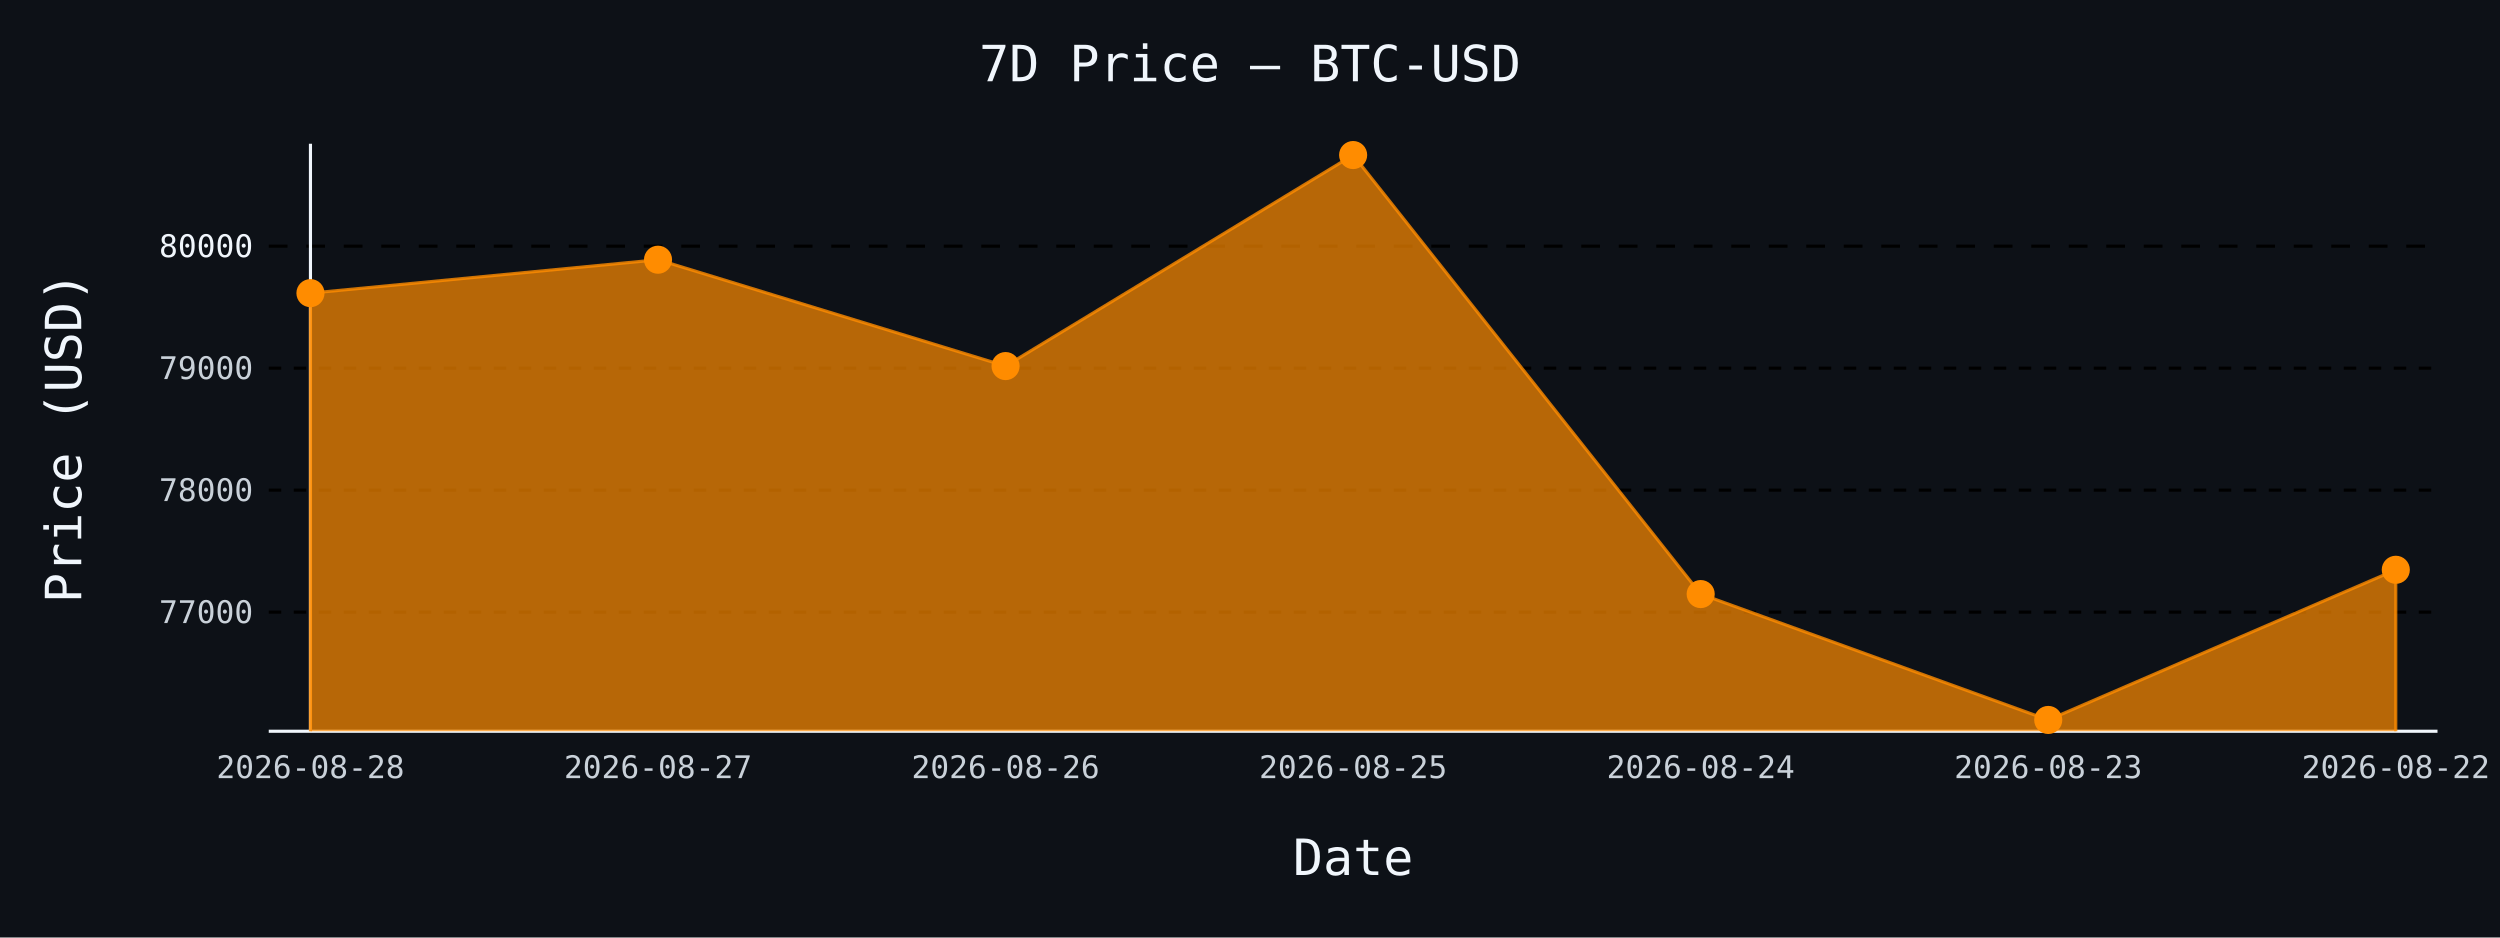
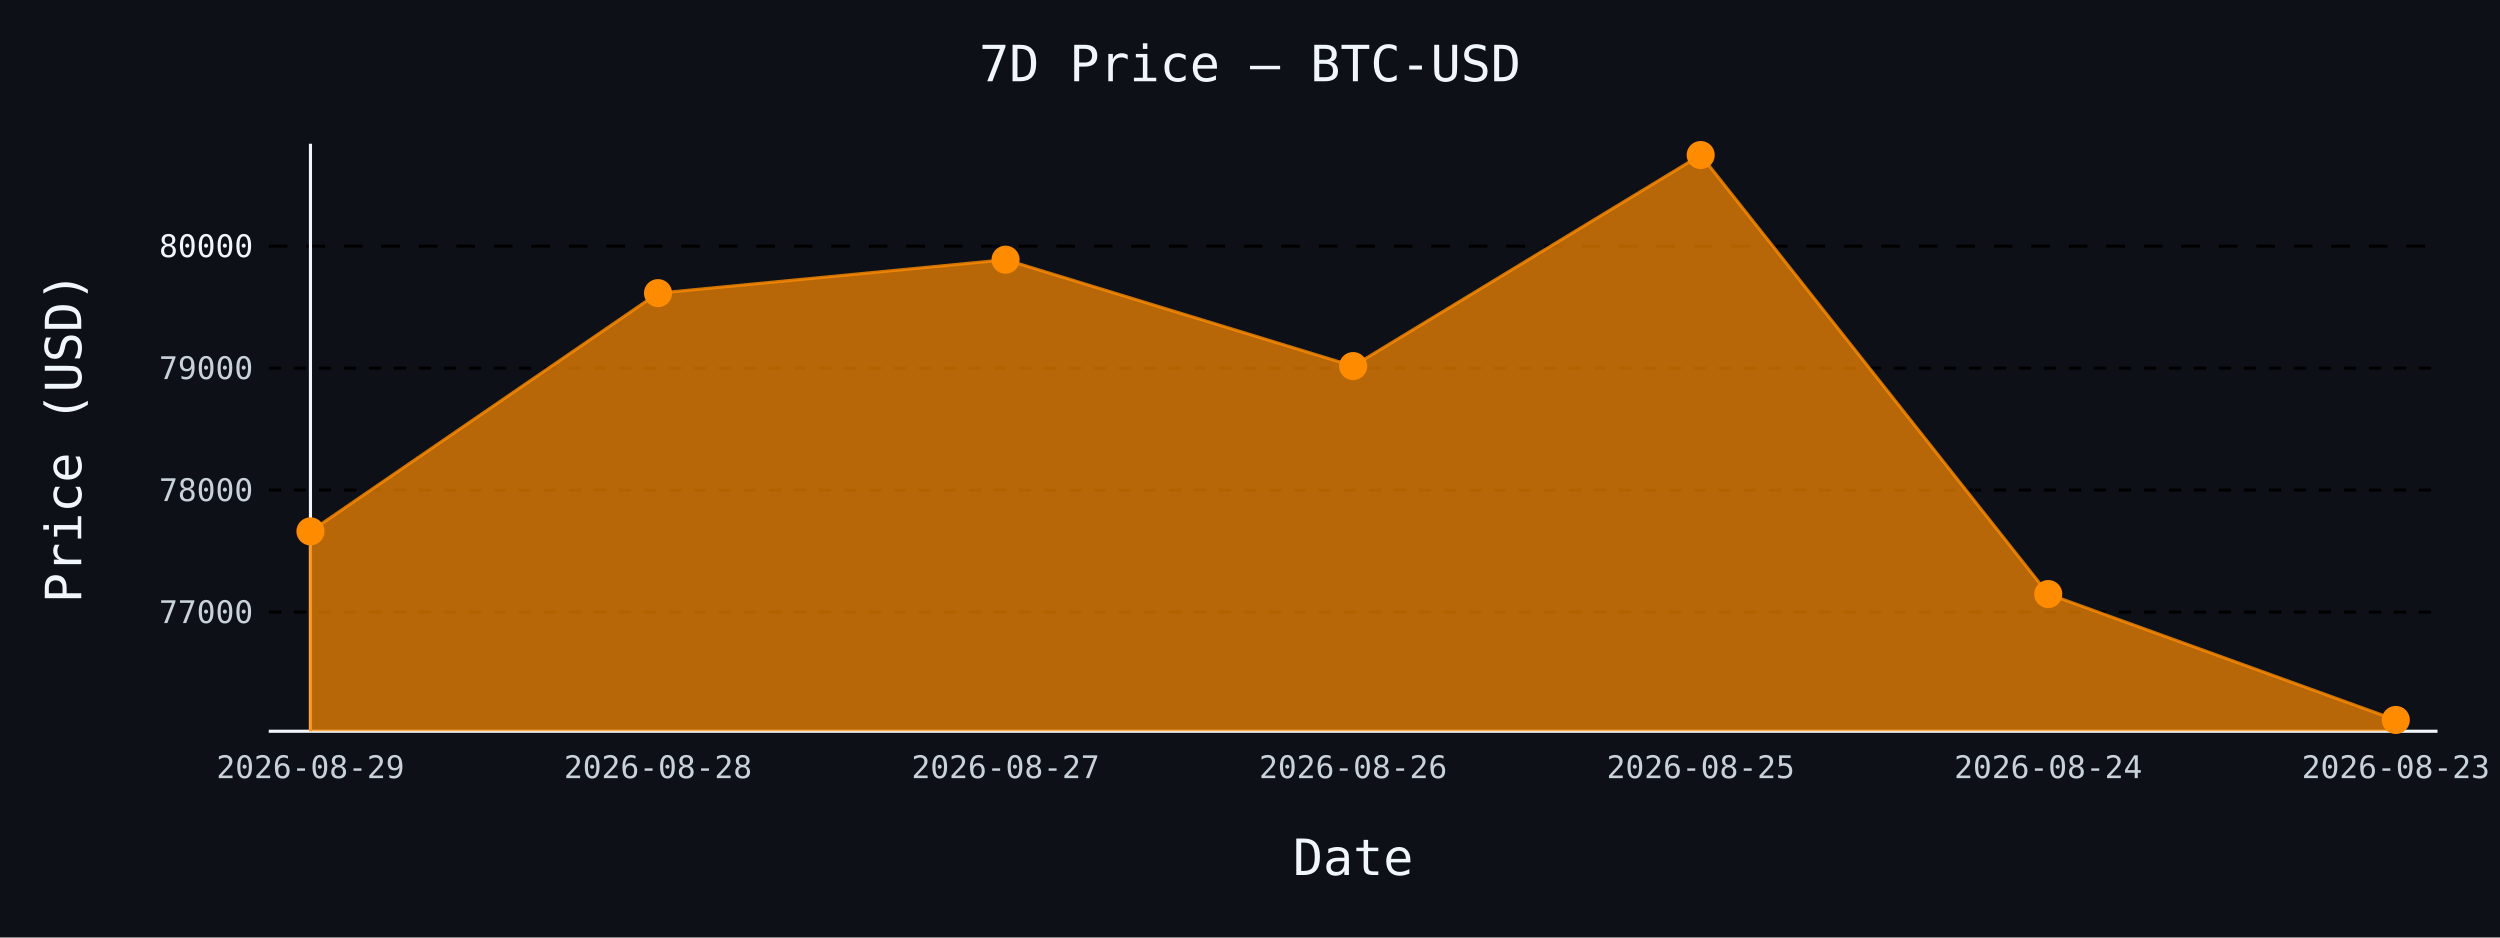
- <svg xmlns="http://www.w3.org/2000/svg" id="chart-16b9ac20-e5fe-4c09-8f69-9a2c64c506f5" class="pygal-chart" viewBox="0 0 800 300">
+ <svg xmlns="http://www.w3.org/2000/svg" id="chart-003d4d41-821d-48a2-a341-37c66bb92e98" class="pygal-chart" viewBox="0 0 800 300">
  <defs>
-     <style type="text/css">#chart-16b9ac20-e5fe-4c09-8f69-9a2c64c506f5{-webkit-user-select:none;-webkit-font-smoothing:antialiased;font-family:monospace}#chart-16b9ac20-e5fe-4c09-8f69-9a2c64c506f5 .title{font-family:monospace;font-size:16px}#chart-16b9ac20-e5fe-4c09-8f69-9a2c64c506f5 .legends .legend text{font-family:monospace;font-size:14px}#chart-16b9ac20-e5fe-4c09-8f69-9a2c64c506f5 .axis text{font-family:monospace;font-size:10px}#chart-16b9ac20-e5fe-4c09-8f69-9a2c64c506f5 .axis text.major{font-family:monospace;font-size:10px}#chart-16b9ac20-e5fe-4c09-8f69-9a2c64c506f5 .text-overlay text.value{font-family:monospace;font-size:16px}#chart-16b9ac20-e5fe-4c09-8f69-9a2c64c506f5 .text-overlay text.label{font-family:monospace;font-size:10px}#chart-16b9ac20-e5fe-4c09-8f69-9a2c64c506f5 .tooltip{font-family:monospace;font-size:14px}#chart-16b9ac20-e5fe-4c09-8f69-9a2c64c506f5 text.no_data{font-family:monospace;font-size:64px}
- #chart-16b9ac20-e5fe-4c09-8f69-9a2c64c506f5{background-color:#0d1117}#chart-16b9ac20-e5fe-4c09-8f69-9a2c64c506f5 path,#chart-16b9ac20-e5fe-4c09-8f69-9a2c64c506f5 line,#chart-16b9ac20-e5fe-4c09-8f69-9a2c64c506f5 rect,#chart-16b9ac20-e5fe-4c09-8f69-9a2c64c506f5 circle{-webkit-transition:150ms;-moz-transition:150ms;transition:150ms}#chart-16b9ac20-e5fe-4c09-8f69-9a2c64c506f5 .graph &gt; .background{fill:#0d1117}#chart-16b9ac20-e5fe-4c09-8f69-9a2c64c506f5 .plot &gt; .background{fill:#0d1117}#chart-16b9ac20-e5fe-4c09-8f69-9a2c64c506f5 .graph{fill:#c9d1d9}#chart-16b9ac20-e5fe-4c09-8f69-9a2c64c506f5 text.no_data{fill:#f0f6fc}#chart-16b9ac20-e5fe-4c09-8f69-9a2c64c506f5 .title{fill:#f0f6fc}#chart-16b9ac20-e5fe-4c09-8f69-9a2c64c506f5 .legends .legend text{fill:#c9d1d9}#chart-16b9ac20-e5fe-4c09-8f69-9a2c64c506f5 .legends .legend:hover text{fill:#f0f6fc}#chart-16b9ac20-e5fe-4c09-8f69-9a2c64c506f5 .axis .line{stroke:#f0f6fc}#chart-16b9ac20-e5fe-4c09-8f69-9a2c64c506f5 .axis .guide.line{stroke:#8b949e}#chart-16b9ac20-e5fe-4c09-8f69-9a2c64c506f5 .axis .major.line{stroke:#c9d1d9}#chart-16b9ac20-e5fe-4c09-8f69-9a2c64c506f5 .axis text.major{fill:#f0f6fc}#chart-16b9ac20-e5fe-4c09-8f69-9a2c64c506f5 .axis.y .guides:hover .guide.line,#chart-16b9ac20-e5fe-4c09-8f69-9a2c64c506f5 .line-graph .axis.x .guides:hover .guide.line,#chart-16b9ac20-e5fe-4c09-8f69-9a2c64c506f5 .stackedline-graph .axis.x .guides:hover .guide.line,#chart-16b9ac20-e5fe-4c09-8f69-9a2c64c506f5 .xy-graph .axis.x .guides:hover .guide.line{stroke:#f0f6fc}#chart-16b9ac20-e5fe-4c09-8f69-9a2c64c506f5 .axis .guides:hover text{fill:#f0f6fc}#chart-16b9ac20-e5fe-4c09-8f69-9a2c64c506f5 .reactive{fill-opacity:.7;stroke-opacity:.8;stroke-width:1}#chart-16b9ac20-e5fe-4c09-8f69-9a2c64c506f5 .ci{stroke:#c9d1d9}#chart-16b9ac20-e5fe-4c09-8f69-9a2c64c506f5 .reactive.active,#chart-16b9ac20-e5fe-4c09-8f69-9a2c64c506f5 .active .reactive{fill-opacity:.8;stroke-opacity:.9;stroke-width:4}#chart-16b9ac20-e5fe-4c09-8f69-9a2c64c506f5 .ci .reactive.active{stroke-width:1.5}#chart-16b9ac20-e5fe-4c09-8f69-9a2c64c506f5 .series text{fill:#f0f6fc}#chart-16b9ac20-e5fe-4c09-8f69-9a2c64c506f5 .tooltip rect{fill:#0d1117;stroke:#f0f6fc;-webkit-transition:opacity 150ms;-moz-transition:opacity 150ms;transition:opacity 150ms}#chart-16b9ac20-e5fe-4c09-8f69-9a2c64c506f5 .tooltip .label{fill:#c9d1d9}#chart-16b9ac20-e5fe-4c09-8f69-9a2c64c506f5 .tooltip .label{fill:#c9d1d9}#chart-16b9ac20-e5fe-4c09-8f69-9a2c64c506f5 .tooltip .legend{font-size:.8em;fill:#8b949e}#chart-16b9ac20-e5fe-4c09-8f69-9a2c64c506f5 .tooltip .x_label{font-size:.6em;fill:#f0f6fc}#chart-16b9ac20-e5fe-4c09-8f69-9a2c64c506f5 .tooltip .xlink{font-size:.5em;text-decoration:underline}#chart-16b9ac20-e5fe-4c09-8f69-9a2c64c506f5 .tooltip .value{font-size:1.5em}#chart-16b9ac20-e5fe-4c09-8f69-9a2c64c506f5 .bound{font-size:.5em}#chart-16b9ac20-e5fe-4c09-8f69-9a2c64c506f5 .max-value{font-size:.75em;fill:#8b949e}#chart-16b9ac20-e5fe-4c09-8f69-9a2c64c506f5 .map-element{fill:#0d1117;stroke:#8b949e !important}#chart-16b9ac20-e5fe-4c09-8f69-9a2c64c506f5 .map-element .reactive{fill-opacity:inherit;stroke-opacity:inherit}#chart-16b9ac20-e5fe-4c09-8f69-9a2c64c506f5 .color-0,#chart-16b9ac20-e5fe-4c09-8f69-9a2c64c506f5 .color-0 a:visited{stroke:#ff8c00;fill:#ff8c00}#chart-16b9ac20-e5fe-4c09-8f69-9a2c64c506f5 .text-overlay .color-0 text{fill:black}
- #chart-16b9ac20-e5fe-4c09-8f69-9a2c64c506f5 text.no_data{text-anchor:middle}#chart-16b9ac20-e5fe-4c09-8f69-9a2c64c506f5 .guide.line{fill:none}#chart-16b9ac20-e5fe-4c09-8f69-9a2c64c506f5 .centered{text-anchor:middle}#chart-16b9ac20-e5fe-4c09-8f69-9a2c64c506f5 .title{text-anchor:middle}#chart-16b9ac20-e5fe-4c09-8f69-9a2c64c506f5 .legends .legend text{fill-opacity:1}#chart-16b9ac20-e5fe-4c09-8f69-9a2c64c506f5 .axis.x text{text-anchor:middle}#chart-16b9ac20-e5fe-4c09-8f69-9a2c64c506f5 .axis.x:not(.web) text[transform]{text-anchor:start}#chart-16b9ac20-e5fe-4c09-8f69-9a2c64c506f5 .axis.x:not(.web) text[transform].backwards{text-anchor:end}#chart-16b9ac20-e5fe-4c09-8f69-9a2c64c506f5 .axis.y text{text-anchor:end}#chart-16b9ac20-e5fe-4c09-8f69-9a2c64c506f5 .axis.y text[transform].backwards{text-anchor:start}#chart-16b9ac20-e5fe-4c09-8f69-9a2c64c506f5 .axis.y2 text{text-anchor:start}#chart-16b9ac20-e5fe-4c09-8f69-9a2c64c506f5 .axis.y2 text[transform].backwards{text-anchor:end}#chart-16b9ac20-e5fe-4c09-8f69-9a2c64c506f5 .axis .guide.line{stroke-dasharray:4,4;stroke:black}#chart-16b9ac20-e5fe-4c09-8f69-9a2c64c506f5 .axis .major.guide.line{stroke-dasharray:6,6;stroke:black}#chart-16b9ac20-e5fe-4c09-8f69-9a2c64c506f5 .horizontal .axis.y .guide.line,#chart-16b9ac20-e5fe-4c09-8f69-9a2c64c506f5 .horizontal .axis.y2 .guide.line,#chart-16b9ac20-e5fe-4c09-8f69-9a2c64c506f5 .vertical .axis.x .guide.line{opacity:0}#chart-16b9ac20-e5fe-4c09-8f69-9a2c64c506f5 .horizontal .axis.always_show .guide.line,#chart-16b9ac20-e5fe-4c09-8f69-9a2c64c506f5 .vertical .axis.always_show .guide.line{opacity:1 !important}#chart-16b9ac20-e5fe-4c09-8f69-9a2c64c506f5 .axis.y .guides:hover .guide.line,#chart-16b9ac20-e5fe-4c09-8f69-9a2c64c506f5 .axis.y2 .guides:hover .guide.line,#chart-16b9ac20-e5fe-4c09-8f69-9a2c64c506f5 .axis.x .guides:hover .guide.line{opacity:1}#chart-16b9ac20-e5fe-4c09-8f69-9a2c64c506f5 .axis .guides:hover text{opacity:1}#chart-16b9ac20-e5fe-4c09-8f69-9a2c64c506f5 .nofill{fill:none}#chart-16b9ac20-e5fe-4c09-8f69-9a2c64c506f5 .subtle-fill{fill-opacity:.2}#chart-16b9ac20-e5fe-4c09-8f69-9a2c64c506f5 .dot{stroke-width:1px;fill-opacity:1;stroke-opacity:1}#chart-16b9ac20-e5fe-4c09-8f69-9a2c64c506f5 .dot.active{stroke-width:5px}#chart-16b9ac20-e5fe-4c09-8f69-9a2c64c506f5 .dot.negative{fill:transparent}#chart-16b9ac20-e5fe-4c09-8f69-9a2c64c506f5 text,#chart-16b9ac20-e5fe-4c09-8f69-9a2c64c506f5 tspan{stroke:none !important}#chart-16b9ac20-e5fe-4c09-8f69-9a2c64c506f5 .series text.active{opacity:1}#chart-16b9ac20-e5fe-4c09-8f69-9a2c64c506f5 .tooltip rect{fill-opacity:.95;stroke-width:.5}#chart-16b9ac20-e5fe-4c09-8f69-9a2c64c506f5 .tooltip text{fill-opacity:1}#chart-16b9ac20-e5fe-4c09-8f69-9a2c64c506f5 .showable{visibility:hidden}#chart-16b9ac20-e5fe-4c09-8f69-9a2c64c506f5 .showable.shown{visibility:visible}#chart-16b9ac20-e5fe-4c09-8f69-9a2c64c506f5 .gauge-background{fill:rgba(229,229,229,1);stroke:none}#chart-16b9ac20-e5fe-4c09-8f69-9a2c64c506f5 .bg-lines{stroke:#0d1117;stroke-width:2px}</style>
+     <style type="text/css">#chart-003d4d41-821d-48a2-a341-37c66bb92e98{-webkit-user-select:none;-webkit-font-smoothing:antialiased;font-family:monospace}#chart-003d4d41-821d-48a2-a341-37c66bb92e98 .title{font-family:monospace;font-size:16px}#chart-003d4d41-821d-48a2-a341-37c66bb92e98 .legends .legend text{font-family:monospace;font-size:14px}#chart-003d4d41-821d-48a2-a341-37c66bb92e98 .axis text{font-family:monospace;font-size:10px}#chart-003d4d41-821d-48a2-a341-37c66bb92e98 .axis text.major{font-family:monospace;font-size:10px}#chart-003d4d41-821d-48a2-a341-37c66bb92e98 .text-overlay text.value{font-family:monospace;font-size:16px}#chart-003d4d41-821d-48a2-a341-37c66bb92e98 .text-overlay text.label{font-family:monospace;font-size:10px}#chart-003d4d41-821d-48a2-a341-37c66bb92e98 .tooltip{font-family:monospace;font-size:14px}#chart-003d4d41-821d-48a2-a341-37c66bb92e98 text.no_data{font-family:monospace;font-size:64px}
+ #chart-003d4d41-821d-48a2-a341-37c66bb92e98{background-color:#0d1117}#chart-003d4d41-821d-48a2-a341-37c66bb92e98 path,#chart-003d4d41-821d-48a2-a341-37c66bb92e98 line,#chart-003d4d41-821d-48a2-a341-37c66bb92e98 rect,#chart-003d4d41-821d-48a2-a341-37c66bb92e98 circle{-webkit-transition:150ms;-moz-transition:150ms;transition:150ms}#chart-003d4d41-821d-48a2-a341-37c66bb92e98 .graph &gt; .background{fill:#0d1117}#chart-003d4d41-821d-48a2-a341-37c66bb92e98 .plot &gt; .background{fill:#0d1117}#chart-003d4d41-821d-48a2-a341-37c66bb92e98 .graph{fill:#c9d1d9}#chart-003d4d41-821d-48a2-a341-37c66bb92e98 text.no_data{fill:#f0f6fc}#chart-003d4d41-821d-48a2-a341-37c66bb92e98 .title{fill:#f0f6fc}#chart-003d4d41-821d-48a2-a341-37c66bb92e98 .legends .legend text{fill:#c9d1d9}#chart-003d4d41-821d-48a2-a341-37c66bb92e98 .legends .legend:hover text{fill:#f0f6fc}#chart-003d4d41-821d-48a2-a341-37c66bb92e98 .axis .line{stroke:#f0f6fc}#chart-003d4d41-821d-48a2-a341-37c66bb92e98 .axis .guide.line{stroke:#8b949e}#chart-003d4d41-821d-48a2-a341-37c66bb92e98 .axis .major.line{stroke:#c9d1d9}#chart-003d4d41-821d-48a2-a341-37c66bb92e98 .axis text.major{fill:#f0f6fc}#chart-003d4d41-821d-48a2-a341-37c66bb92e98 .axis.y .guides:hover .guide.line,#chart-003d4d41-821d-48a2-a341-37c66bb92e98 .line-graph .axis.x .guides:hover .guide.line,#chart-003d4d41-821d-48a2-a341-37c66bb92e98 .stackedline-graph .axis.x .guides:hover .guide.line,#chart-003d4d41-821d-48a2-a341-37c66bb92e98 .xy-graph .axis.x .guides:hover .guide.line{stroke:#f0f6fc}#chart-003d4d41-821d-48a2-a341-37c66bb92e98 .axis .guides:hover text{fill:#f0f6fc}#chart-003d4d41-821d-48a2-a341-37c66bb92e98 .reactive{fill-opacity:.7;stroke-opacity:.8;stroke-width:1}#chart-003d4d41-821d-48a2-a341-37c66bb92e98 .ci{stroke:#c9d1d9}#chart-003d4d41-821d-48a2-a341-37c66bb92e98 .reactive.active,#chart-003d4d41-821d-48a2-a341-37c66bb92e98 .active .reactive{fill-opacity:.8;stroke-opacity:.9;stroke-width:4}#chart-003d4d41-821d-48a2-a341-37c66bb92e98 .ci .reactive.active{stroke-width:1.5}#chart-003d4d41-821d-48a2-a341-37c66bb92e98 .series text{fill:#f0f6fc}#chart-003d4d41-821d-48a2-a341-37c66bb92e98 .tooltip rect{fill:#0d1117;stroke:#f0f6fc;-webkit-transition:opacity 150ms;-moz-transition:opacity 150ms;transition:opacity 150ms}#chart-003d4d41-821d-48a2-a341-37c66bb92e98 .tooltip .label{fill:#c9d1d9}#chart-003d4d41-821d-48a2-a341-37c66bb92e98 .tooltip .label{fill:#c9d1d9}#chart-003d4d41-821d-48a2-a341-37c66bb92e98 .tooltip .legend{font-size:.8em;fill:#8b949e}#chart-003d4d41-821d-48a2-a341-37c66bb92e98 .tooltip .x_label{font-size:.6em;fill:#f0f6fc}#chart-003d4d41-821d-48a2-a341-37c66bb92e98 .tooltip .xlink{font-size:.5em;text-decoration:underline}#chart-003d4d41-821d-48a2-a341-37c66bb92e98 .tooltip .value{font-size:1.5em}#chart-003d4d41-821d-48a2-a341-37c66bb92e98 .bound{font-size:.5em}#chart-003d4d41-821d-48a2-a341-37c66bb92e98 .max-value{font-size:.75em;fill:#8b949e}#chart-003d4d41-821d-48a2-a341-37c66bb92e98 .map-element{fill:#0d1117;stroke:#8b949e !important}#chart-003d4d41-821d-48a2-a341-37c66bb92e98 .map-element .reactive{fill-opacity:inherit;stroke-opacity:inherit}#chart-003d4d41-821d-48a2-a341-37c66bb92e98 .color-0,#chart-003d4d41-821d-48a2-a341-37c66bb92e98 .color-0 a:visited{stroke:#ff8c00;fill:#ff8c00}#chart-003d4d41-821d-48a2-a341-37c66bb92e98 .text-overlay .color-0 text{fill:black}
+ #chart-003d4d41-821d-48a2-a341-37c66bb92e98 text.no_data{text-anchor:middle}#chart-003d4d41-821d-48a2-a341-37c66bb92e98 .guide.line{fill:none}#chart-003d4d41-821d-48a2-a341-37c66bb92e98 .centered{text-anchor:middle}#chart-003d4d41-821d-48a2-a341-37c66bb92e98 .title{text-anchor:middle}#chart-003d4d41-821d-48a2-a341-37c66bb92e98 .legends .legend text{fill-opacity:1}#chart-003d4d41-821d-48a2-a341-37c66bb92e98 .axis.x text{text-anchor:middle}#chart-003d4d41-821d-48a2-a341-37c66bb92e98 .axis.x:not(.web) text[transform]{text-anchor:start}#chart-003d4d41-821d-48a2-a341-37c66bb92e98 .axis.x:not(.web) text[transform].backwards{text-anchor:end}#chart-003d4d41-821d-48a2-a341-37c66bb92e98 .axis.y text{text-anchor:end}#chart-003d4d41-821d-48a2-a341-37c66bb92e98 .axis.y text[transform].backwards{text-anchor:start}#chart-003d4d41-821d-48a2-a341-37c66bb92e98 .axis.y2 text{text-anchor:start}#chart-003d4d41-821d-48a2-a341-37c66bb92e98 .axis.y2 text[transform].backwards{text-anchor:end}#chart-003d4d41-821d-48a2-a341-37c66bb92e98 .axis .guide.line{stroke-dasharray:4,4;stroke:black}#chart-003d4d41-821d-48a2-a341-37c66bb92e98 .axis .major.guide.line{stroke-dasharray:6,6;stroke:black}#chart-003d4d41-821d-48a2-a341-37c66bb92e98 .horizontal .axis.y .guide.line,#chart-003d4d41-821d-48a2-a341-37c66bb92e98 .horizontal .axis.y2 .guide.line,#chart-003d4d41-821d-48a2-a341-37c66bb92e98 .vertical .axis.x .guide.line{opacity:0}#chart-003d4d41-821d-48a2-a341-37c66bb92e98 .horizontal .axis.always_show .guide.line,#chart-003d4d41-821d-48a2-a341-37c66bb92e98 .vertical .axis.always_show .guide.line{opacity:1 !important}#chart-003d4d41-821d-48a2-a341-37c66bb92e98 .axis.y .guides:hover .guide.line,#chart-003d4d41-821d-48a2-a341-37c66bb92e98 .axis.y2 .guides:hover .guide.line,#chart-003d4d41-821d-48a2-a341-37c66bb92e98 .axis.x .guides:hover .guide.line{opacity:1}#chart-003d4d41-821d-48a2-a341-37c66bb92e98 .axis .guides:hover text{opacity:1}#chart-003d4d41-821d-48a2-a341-37c66bb92e98 .nofill{fill:none}#chart-003d4d41-821d-48a2-a341-37c66bb92e98 .subtle-fill{fill-opacity:.2}#chart-003d4d41-821d-48a2-a341-37c66bb92e98 .dot{stroke-width:1px;fill-opacity:1;stroke-opacity:1}#chart-003d4d41-821d-48a2-a341-37c66bb92e98 .dot.active{stroke-width:5px}#chart-003d4d41-821d-48a2-a341-37c66bb92e98 .dot.negative{fill:transparent}#chart-003d4d41-821d-48a2-a341-37c66bb92e98 text,#chart-003d4d41-821d-48a2-a341-37c66bb92e98 tspan{stroke:none !important}#chart-003d4d41-821d-48a2-a341-37c66bb92e98 .series text.active{opacity:1}#chart-003d4d41-821d-48a2-a341-37c66bb92e98 .tooltip rect{fill-opacity:.95;stroke-width:.5}#chart-003d4d41-821d-48a2-a341-37c66bb92e98 .tooltip text{fill-opacity:1}#chart-003d4d41-821d-48a2-a341-37c66bb92e98 .showable{visibility:hidden}#chart-003d4d41-821d-48a2-a341-37c66bb92e98 .showable.shown{visibility:visible}#chart-003d4d41-821d-48a2-a341-37c66bb92e98 .gauge-background{fill:rgba(229,229,229,1);stroke:none}#chart-003d4d41-821d-48a2-a341-37c66bb92e98 .bg-lines{stroke:#0d1117;stroke-width:2px}</style>
  </defs>
  <g class="graph line-graph vertical">
    <rect x="0" y="0" width="800" height="300" class="background" />
    <g transform="translate(86, 46)" class="plot">
      <rect x="0" y="0" width="694.0" height="188" class="background" />
      <g class="axis y always_show">
        <path d="M0 188 h694" class="line" />
        <g class="guides">
          <path d="M0 149.878 h694" class="guide line" />
          <text x="-5" y="153.378" class="">77000</text>
        </g>
        <g class="guides">
          <path d="M0 110.843 h694" class="guide line" />
          <text x="-5" y="114.343" class="">78000</text>
        </g>
        <g class="guides">
          <path d="M0 71.809 h694" class="guide line" />
          <text x="-5" y="75.309" class="">79000</text>
        </g>
        <g class="guides">
          <path d="M0 32.774 h694" class="major guide line" />
          <text x="-5" y="36.274" class="major">80000</text>
        </g>
      </g>
      <g class="axis x">
        <g class="guides">
          <path d="M13.346 0 v188" class="line" />
-           <text x="13.346" y="203.0" class="">2026-08-28</text>
+           <text x="13.346" y="203.0" class="">2026-08-29</text>
        </g>
        <g class="guides">
          <path d="M124.564 0 v188" class="guide line" />
-           <text x="124.564" y="203.0" class="">2026-08-27</text>
+           <text x="124.564" y="203.0" class="">2026-08-28</text>
        </g>
        <g class="guides">
          <path d="M235.782 0 v188" class="guide line" />
-           <text x="235.782" y="203.0" class="">2026-08-26</text>
+           <text x="235.782" y="203.0" class="">2026-08-27</text>
        </g>
        <g class="guides">
          <path d="M347 0 v188" class="guide line" />
-           <text x="347.0" y="203.0" class="">2026-08-25</text>
+           <text x="347.0" y="203.0" class="">2026-08-26</text>
        </g>
        <g class="guides">
          <path d="M458.218 0 v188" class="guide line" />
-           <text x="458.218" y="203.0" class="">2026-08-24</text>
+           <text x="458.218" y="203.0" class="">2026-08-25</text>
        </g>
        <g class="guides">
          <path d="M569.436 0 v188" class="guide line" />
-           <text x="569.436" y="203.0" class="">2026-08-23</text>
+           <text x="569.436" y="203.0" class="">2026-08-24</text>
        </g>
        <g class="guides">
          <path d="M680.654 0 v188" class="guide line" />
-           <text x="680.654" y="203.0" class="">2026-08-22</text>
+           <text x="680.654" y="203.0" class="">2026-08-23</text>
        </g>
      </g>
      <g class="series serie-0 color-0">
-         <path d="M13.346 188 L13.346 47.803 124.564 37.107 235.782 71.145 347 3.615 458.218 144.101 569.436 184.385 680.654 136.333 680.654 188" class="line reactive" />
+         <path d="M13.346 188 L13.346 124.037 124.564 47.803 235.782 37.107 347 71.145 458.218 3.615 569.436 144.101 680.654 184.385 680.654 188" class="line reactive" />
      </g>
    </g>
    <g class="titles">
      <text x="400.0" y="26" class="title plot_title">7D Price — BTC-USD</text>
      <text x="433.0" y="280" class="title">Date</text>
      <text x="0" y="166.0" class="title" transform="rotate(-90 0 140)">Price (USD)</text>
    </g>
    <g transform="translate(86, 46)" class="plot overlay">
      <g class="series serie-0 color-0">
        <g class="dots">
-           <circle cx="13.346" cy="47.803" r="4" class="dot reactive tooltip-trigger" />
+           <circle cx="13.346" cy="124.037" r="4" class="dot reactive tooltip-trigger" />
        </g>
        <g class="dots">
-           <circle cx="124.564" cy="37.107" r="4" class="dot reactive tooltip-trigger" />
+           <circle cx="124.564" cy="47.803" r="4" class="dot reactive tooltip-trigger" />
        </g>
        <g class="dots">
-           <circle cx="235.782" cy="71.145" r="4" class="dot reactive tooltip-trigger" />
+           <circle cx="235.782" cy="37.107" r="4" class="dot reactive tooltip-trigger" />
        </g>
        <g class="dots">
-           <circle cx="347.0" cy="3.615" r="4" class="dot reactive tooltip-trigger" />
+           <circle cx="347.0" cy="71.145" r="4" class="dot reactive tooltip-trigger" />
        </g>
        <g class="dots">
-           <circle cx="458.218" cy="144.101" r="4" class="dot reactive tooltip-trigger" />
+           <circle cx="458.218" cy="3.615" r="4" class="dot reactive tooltip-trigger" />
        </g>
        <g class="dots">
-           <circle cx="569.436" cy="184.385" r="4" class="dot reactive tooltip-trigger" />
+           <circle cx="569.436" cy="144.101" r="4" class="dot reactive tooltip-trigger" />
        </g>
        <g class="dots">
-           <circle cx="680.654" cy="136.333" r="4" class="dot reactive tooltip-trigger" />
+           <circle cx="680.654" cy="184.385" r="4" class="dot reactive tooltip-trigger" />
        </g>
      </g>
    </g>
    <g transform="translate(86, 46)" class="plot text-overlay">
      <g class="series serie-0 color-0" />
    </g>
    <g transform="translate(86, 46)" class="plot tooltip-overlay">
      <g transform="translate(0 0)" style="opacity: 0" class="tooltip">
        <rect rx="0" ry="0" width="0" height="0" class="tooltip-box" />
        <g class="text" />
      </g>
    </g>
  </g>
</svg>
